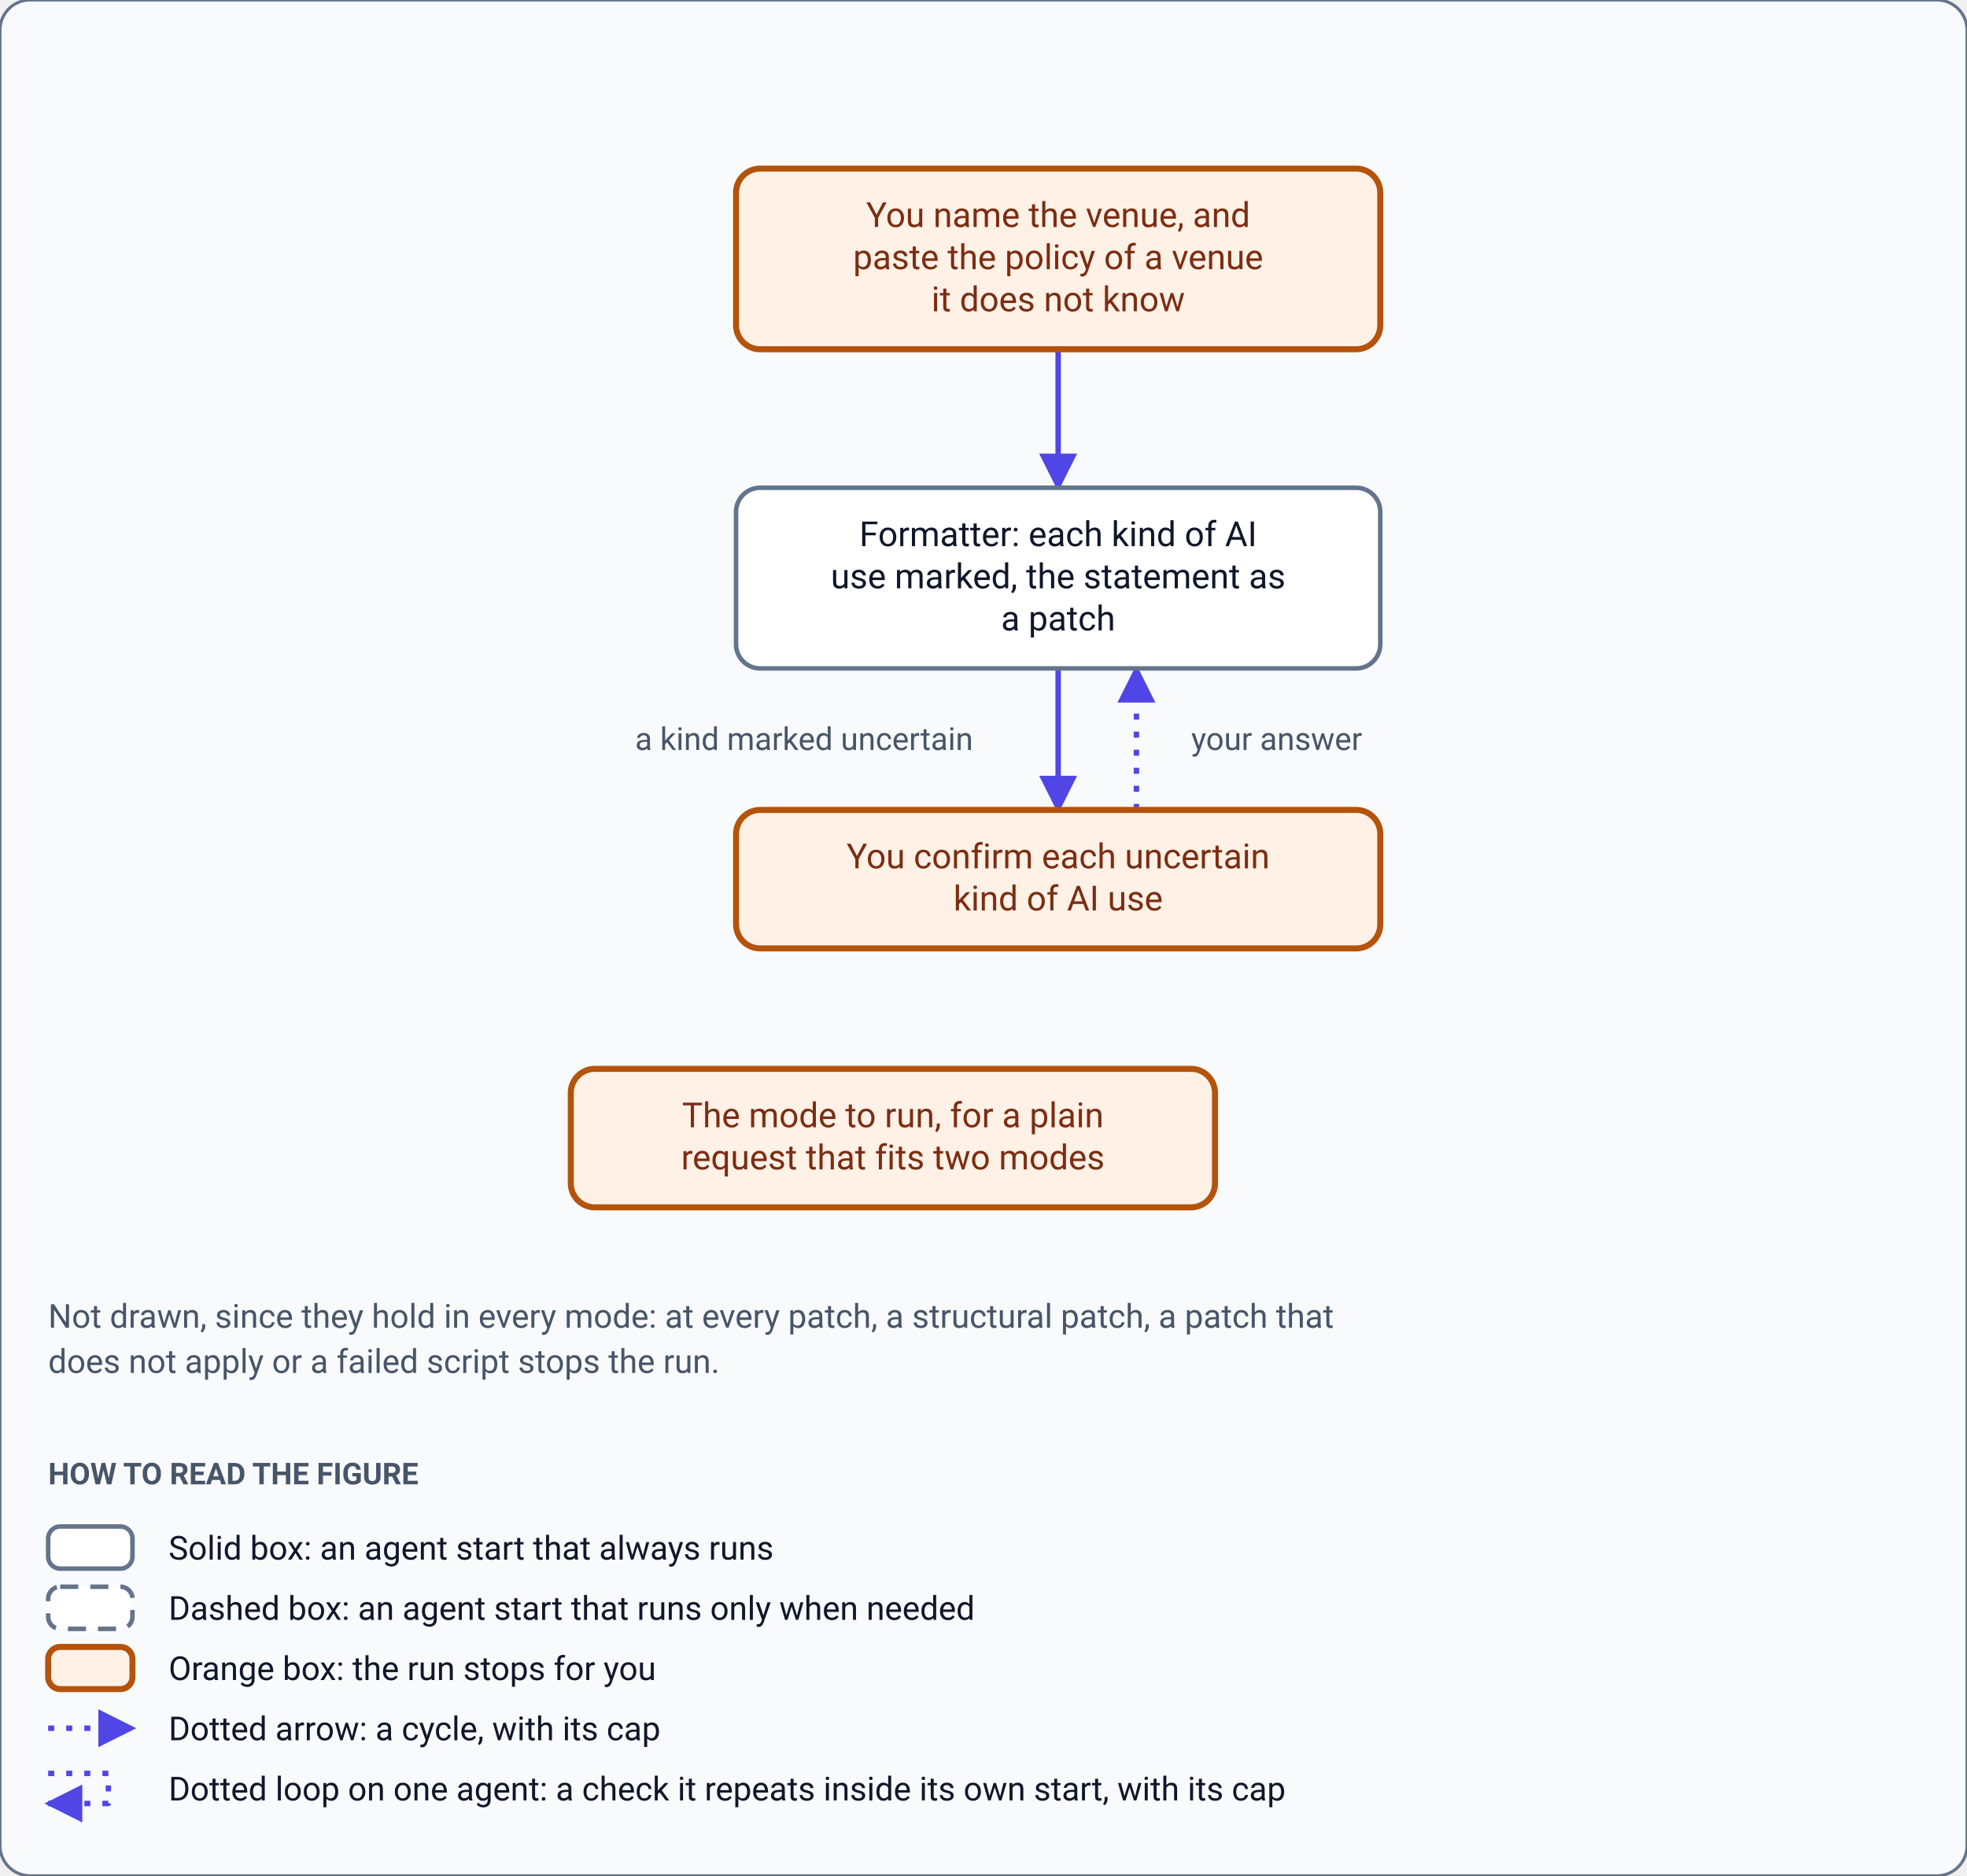
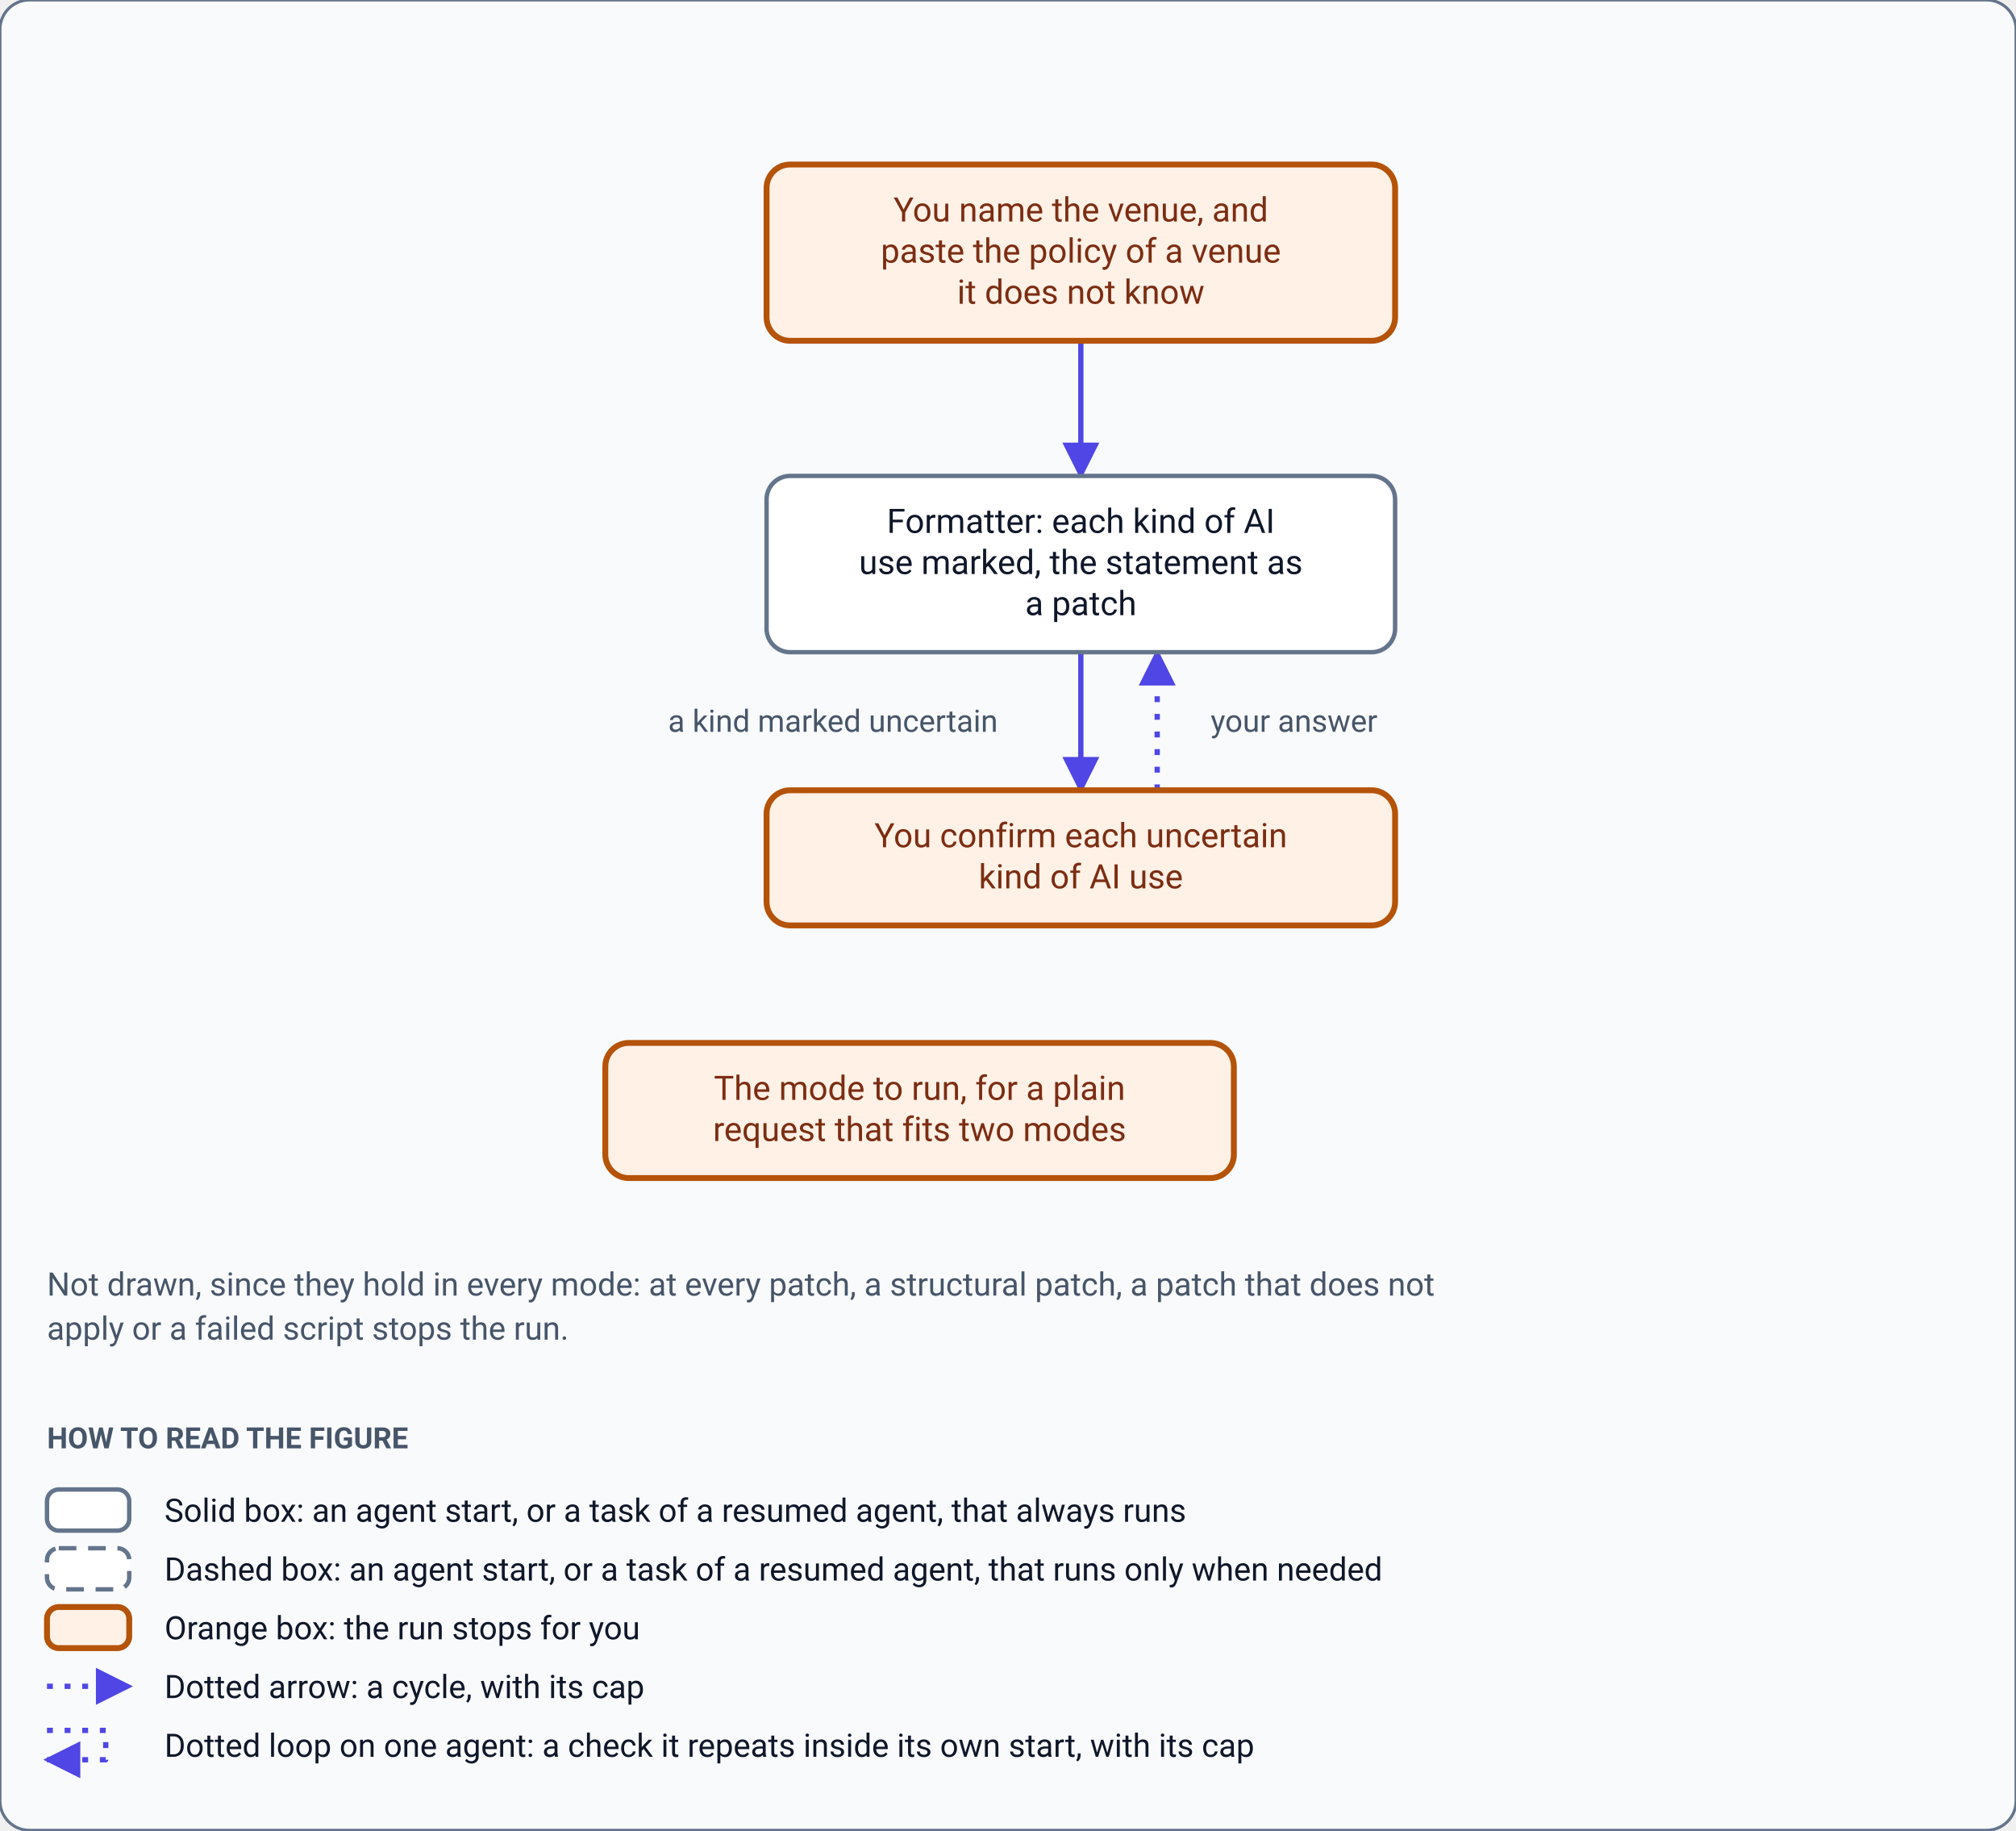
- <svg xmlns="http://www.w3.org/2000/svg" viewBox="0 0 653.4 623" width="653.4" height="623" role="img" aria-label="The disclosure mode of the paper skill. Boxes: You name the venue, and paste the policy of a venue it does not know (stop); Formatter: each kind of AI use marked, the statement as a patch (agent); You confirm each uncertain kind of AI use (stop); The mode to run, for a plain request that fits two modes (stop).">
+ <svg xmlns="http://www.w3.org/2000/svg" viewBox="0 0 686.4 623" width="686.4" height="623" role="img" aria-label="The disclosure mode of the paper skill. Boxes: You name the venue, and paste the policy of a venue it does not know (stop); Formatter: each kind of AI use marked, the statement as a patch (agent); You confirm each uncertain kind of AI use (stop); The mode to run, for a plain request that fits two modes (stop).">
  <defs>
    <marker id="arrow" viewBox="0 0 10 10" refX="9" refY="5" markerWidth="7" markerHeight="7" orient="auto">
      <path d="M0,0 L10,5 L0,10 z" fill="#4f46e5" />
    </marker>
  </defs>
-   <rect x="0" y="0" width="653.4" height="623" rx="10" fill="#f8fafc" stroke="#64748b" />
-   <path d="M351.5,116 L351.5,162" fill="none" stroke="#4f46e5" stroke-width="1.8" marker-end="url(#arrow)" stroke-linejoin="round" />
-   <path d="M351.5,222 L351.5,269" fill="none" stroke="#4f46e5" stroke-width="1.8" marker-end="url(#arrow)" stroke-linejoin="round" />
-   <path d="M377.5,269 L377.5,222" fill="none" stroke="#4f46e5" stroke-width="1.8" stroke-dasharray="2 4" marker-end="url(#arrow)" stroke-linejoin="round" />
-   <rect x="244.5" y="56" width="214" height="60" rx="8" fill="#fff1e6" stroke="#b45309" stroke-width="2" />
-   <text x="351.5" y="75.4" font-family="ui-sans-serif, -apple-system, 'Segoe UI', Roboto, Helvetica, Arial, sans-serif" font-size="11.5" fill="#7c2d12" font-weight="400" text-anchor="middle">You name the venue, and</text>
-   <text x="351.5" y="89.4" font-family="ui-sans-serif, -apple-system, 'Segoe UI', Roboto, Helvetica, Arial, sans-serif" font-size="11.5" fill="#7c2d12" font-weight="400" text-anchor="middle">paste the policy of a venue</text>
-   <text x="351.5" y="103.4" font-family="ui-sans-serif, -apple-system, 'Segoe UI', Roboto, Helvetica, Arial, sans-serif" font-size="11.5" fill="#7c2d12" font-weight="400" text-anchor="middle">it does not know</text>
-   <rect x="244.5" y="162" width="214" height="60" rx="8" fill="#ffffff" stroke="#64748b" stroke-width="1.5" />
-   <text x="351.5" y="181.4" font-family="ui-sans-serif, -apple-system, 'Segoe UI', Roboto, Helvetica, Arial, sans-serif" font-size="11.5" fill="#0f172a" font-weight="400" text-anchor="middle">Formatter: each kind of AI</text>
-   <text x="351.5" y="195.4" font-family="ui-sans-serif, -apple-system, 'Segoe UI', Roboto, Helvetica, Arial, sans-serif" font-size="11.5" fill="#0f172a" font-weight="400" text-anchor="middle">use marked, the statement as</text>
-   <text x="351.5" y="209.4" font-family="ui-sans-serif, -apple-system, 'Segoe UI', Roboto, Helvetica, Arial, sans-serif" font-size="11.5" fill="#0f172a" font-weight="400" text-anchor="middle">a patch</text>
-   <rect x="244.5" y="269" width="214" height="46" rx="8" fill="#fff1e6" stroke="#b45309" stroke-width="2" />
-   <text x="351.5" y="288.4" font-family="ui-sans-serif, -apple-system, 'Segoe UI', Roboto, Helvetica, Arial, sans-serif" font-size="11.5" fill="#7c2d12" font-weight="400" text-anchor="middle">You confirm each uncertain</text>
-   <text x="351.5" y="302.4" font-family="ui-sans-serif, -apple-system, 'Segoe UI', Roboto, Helvetica, Arial, sans-serif" font-size="11.5" fill="#7c2d12" font-weight="400" text-anchor="middle">kind of AI use</text>
-   <rect x="189.6" y="355" width="214" height="46" rx="8" fill="#fff1e6" stroke="#b45309" stroke-width="2" />
-   <text x="296.6" y="374.4" font-family="ui-sans-serif, -apple-system, 'Segoe UI', Roboto, Helvetica, Arial, sans-serif" font-size="11.5" fill="#7c2d12" font-weight="400" text-anchor="middle">The mode to run, for a plain</text>
-   <text x="296.6" y="388.4" font-family="ui-sans-serif, -apple-system, 'Segoe UI', Roboto, Helvetica, Arial, sans-serif" font-size="11.5" fill="#7c2d12" font-weight="400" text-anchor="middle">request that fits two modes</text>
-   <text x="267.1" y="249.1" font-family="ui-sans-serif, -apple-system, 'Segoe UI', Roboto, Helvetica, Arial, sans-serif" font-size="10.5" fill="#475569" font-weight="400" text-anchor="middle" stroke="#f8fafc" stroke-width="4" stroke-linejoin="round" paint-order="stroke">a kind marked uncertain</text>
-   <text x="424.1" y="249.1" font-family="ui-sans-serif, -apple-system, 'Segoe UI', Roboto, Helvetica, Arial, sans-serif" font-size="10.5" fill="#475569" font-weight="400" text-anchor="middle" stroke="#f8fafc" stroke-width="4" stroke-linejoin="round" paint-order="stroke">your answer</text>
-   <text x="16" y="441" font-family="ui-sans-serif, -apple-system, 'Segoe UI', Roboto, Helvetica, Arial, sans-serif" font-size="11" fill="#475569" font-weight="400" text-anchor="start">Not drawn, since they hold in every mode: at every patch, a structural patch, a patch that</text>
-   <text x="16" y="456" font-family="ui-sans-serif, -apple-system, 'Segoe UI', Roboto, Helvetica, Arial, sans-serif" font-size="11" fill="#475569" font-weight="400" text-anchor="start">does not apply or a failed script stops the run.</text>
+   <rect x="0" y="0" width="686.4" height="623" rx="10" fill="#f8fafc" stroke="#64748b" />
+   <path d="M368,116 L368,162" fill="none" stroke="#4f46e5" stroke-width="1.8" marker-end="url(#arrow)" stroke-linejoin="round" />
+   <path d="M368,222 L368,269" fill="none" stroke="#4f46e5" stroke-width="1.8" marker-end="url(#arrow)" stroke-linejoin="round" />
+   <path d="M394,269 L394,222" fill="none" stroke="#4f46e5" stroke-width="1.8" stroke-dasharray="2 4" marker-end="url(#arrow)" stroke-linejoin="round" />
+   <rect x="261" y="56" width="214" height="60" rx="8" fill="#fff1e6" stroke="#b45309" stroke-width="2" />
+   <text x="368" y="75.4" font-family="ui-sans-serif, -apple-system, 'Segoe UI', Roboto, Helvetica, Arial, sans-serif" font-size="11.5" fill="#7c2d12" font-weight="400" text-anchor="middle">You name the venue, and</text>
+   <text x="368" y="89.4" font-family="ui-sans-serif, -apple-system, 'Segoe UI', Roboto, Helvetica, Arial, sans-serif" font-size="11.5" fill="#7c2d12" font-weight="400" text-anchor="middle">paste the policy of a venue</text>
+   <text x="368" y="103.4" font-family="ui-sans-serif, -apple-system, 'Segoe UI', Roboto, Helvetica, Arial, sans-serif" font-size="11.5" fill="#7c2d12" font-weight="400" text-anchor="middle">it does not know</text>
+   <rect x="261" y="162" width="214" height="60" rx="8" fill="#ffffff" stroke="#64748b" stroke-width="1.5" />
+   <text x="368" y="181.4" font-family="ui-sans-serif, -apple-system, 'Segoe UI', Roboto, Helvetica, Arial, sans-serif" font-size="11.5" fill="#0f172a" font-weight="400" text-anchor="middle">Formatter: each kind of AI</text>
+   <text x="368" y="195.4" font-family="ui-sans-serif, -apple-system, 'Segoe UI', Roboto, Helvetica, Arial, sans-serif" font-size="11.5" fill="#0f172a" font-weight="400" text-anchor="middle">use marked, the statement as</text>
+   <text x="368" y="209.4" font-family="ui-sans-serif, -apple-system, 'Segoe UI', Roboto, Helvetica, Arial, sans-serif" font-size="11.5" fill="#0f172a" font-weight="400" text-anchor="middle">a patch</text>
+   <rect x="261" y="269" width="214" height="46" rx="8" fill="#fff1e6" stroke="#b45309" stroke-width="2" />
+   <text x="368" y="288.4" font-family="ui-sans-serif, -apple-system, 'Segoe UI', Roboto, Helvetica, Arial, sans-serif" font-size="11.5" fill="#7c2d12" font-weight="400" text-anchor="middle">You confirm each uncertain</text>
+   <text x="368" y="302.4" font-family="ui-sans-serif, -apple-system, 'Segoe UI', Roboto, Helvetica, Arial, sans-serif" font-size="11.5" fill="#7c2d12" font-weight="400" text-anchor="middle">kind of AI use</text>
+   <rect x="206.1" y="355" width="214" height="46" rx="8" fill="#fff1e6" stroke="#b45309" stroke-width="2" />
+   <text x="313.1" y="374.4" font-family="ui-sans-serif, -apple-system, 'Segoe UI', Roboto, Helvetica, Arial, sans-serif" font-size="11.5" fill="#7c2d12" font-weight="400" text-anchor="middle">The mode to run, for a plain</text>
+   <text x="313.1" y="388.4" font-family="ui-sans-serif, -apple-system, 'Segoe UI', Roboto, Helvetica, Arial, sans-serif" font-size="11.5" fill="#7c2d12" font-weight="400" text-anchor="middle">request that fits two modes</text>
+   <text x="283.6" y="249.1" font-family="ui-sans-serif, -apple-system, 'Segoe UI', Roboto, Helvetica, Arial, sans-serif" font-size="10.5" fill="#475569" font-weight="400" text-anchor="middle" stroke="#f8fafc" stroke-width="4" stroke-linejoin="round" paint-order="stroke">a kind marked uncertain</text>
+   <text x="440.6" y="249.1" font-family="ui-sans-serif, -apple-system, 'Segoe UI', Roboto, Helvetica, Arial, sans-serif" font-size="10.5" fill="#475569" font-weight="400" text-anchor="middle" stroke="#f8fafc" stroke-width="4" stroke-linejoin="round" paint-order="stroke">your answer</text>
+   <text x="16" y="441" font-family="ui-sans-serif, -apple-system, 'Segoe UI', Roboto, Helvetica, Arial, sans-serif" font-size="11" fill="#475569" font-weight="400" text-anchor="start">Not drawn, since they hold in every mode: at every patch, a structural patch, a patch that does not</text>
+   <text x="16" y="456" font-family="ui-sans-serif, -apple-system, 'Segoe UI', Roboto, Helvetica, Arial, sans-serif" font-size="11" fill="#475569" font-weight="400" text-anchor="start">apply or a failed script stops the run.</text>
  <text x="16" y="493" font-family="ui-sans-serif, -apple-system, 'Segoe UI', Roboto, Helvetica, Arial, sans-serif" font-size="10" fill="#475569" font-weight="700" text-anchor="start">HOW TO READ THE FIGURE</text>
  <rect x="16" y="507" width="28" height="14" rx="4" fill="#ffffff" stroke="#64748b" stroke-width="1.5" />
-   <text x="56" y="518" font-family="ui-sans-serif, -apple-system, 'Segoe UI', Roboto, Helvetica, Arial, sans-serif" font-size="11" fill="#0f172a" font-weight="400" text-anchor="start">Solid box: an agent start that always runs</text>
+   <text x="56" y="518" font-family="ui-sans-serif, -apple-system, 'Segoe UI', Roboto, Helvetica, Arial, sans-serif" font-size="11" fill="#0f172a" font-weight="400" text-anchor="start">Solid box: an agent start, or a task of a resumed agent, that always runs</text>
  <rect x="16" y="527" width="28" height="14" rx="4" fill="#ffffff" stroke="#64748b" stroke-width="1.5" stroke-dasharray="6 4" />
-   <text x="56" y="538" font-family="ui-sans-serif, -apple-system, 'Segoe UI', Roboto, Helvetica, Arial, sans-serif" font-size="11" fill="#0f172a" font-weight="400" text-anchor="start">Dashed box: an agent start that runs only when needed</text>
+   <text x="56" y="538" font-family="ui-sans-serif, -apple-system, 'Segoe UI', Roboto, Helvetica, Arial, sans-serif" font-size="11" fill="#0f172a" font-weight="400" text-anchor="start">Dashed box: an agent start, or a task of a resumed agent, that runs only when needed</text>
  <rect x="16" y="547" width="28" height="14" rx="4" fill="#fff1e6" stroke="#b45309" stroke-width="2" />
  <text x="56" y="558" font-family="ui-sans-serif, -apple-system, 'Segoe UI', Roboto, Helvetica, Arial, sans-serif" font-size="11" fill="#0f172a" font-weight="400" text-anchor="start">Orange box: the run stops for you</text>
  <path d="M16,574 L44,574" fill="none" stroke="#4f46e5" stroke-width="1.8" stroke-dasharray="2 4" marker-end="url(#arrow)" stroke-linejoin="round" />
  <text x="56" y="578" font-family="ui-sans-serif, -apple-system, 'Segoe UI', Roboto, Helvetica, Arial, sans-serif" font-size="11" fill="#0f172a" font-weight="400" text-anchor="start">Dotted arrow: a cycle, with its cap</text>
  <path d="M16,589 L36,589 L36,599 L16,599" fill="none" stroke="#4f46e5" stroke-width="1.8" stroke-dasharray="2 4" marker-end="url(#arrow)" stroke-linejoin="round" />
  <text x="56" y="598" font-family="ui-sans-serif, -apple-system, 'Segoe UI', Roboto, Helvetica, Arial, sans-serif" font-size="11" fill="#0f172a" font-weight="400" text-anchor="start">Dotted loop on one agent: a check it repeats inside its own start, with its cap</text>
</svg>
